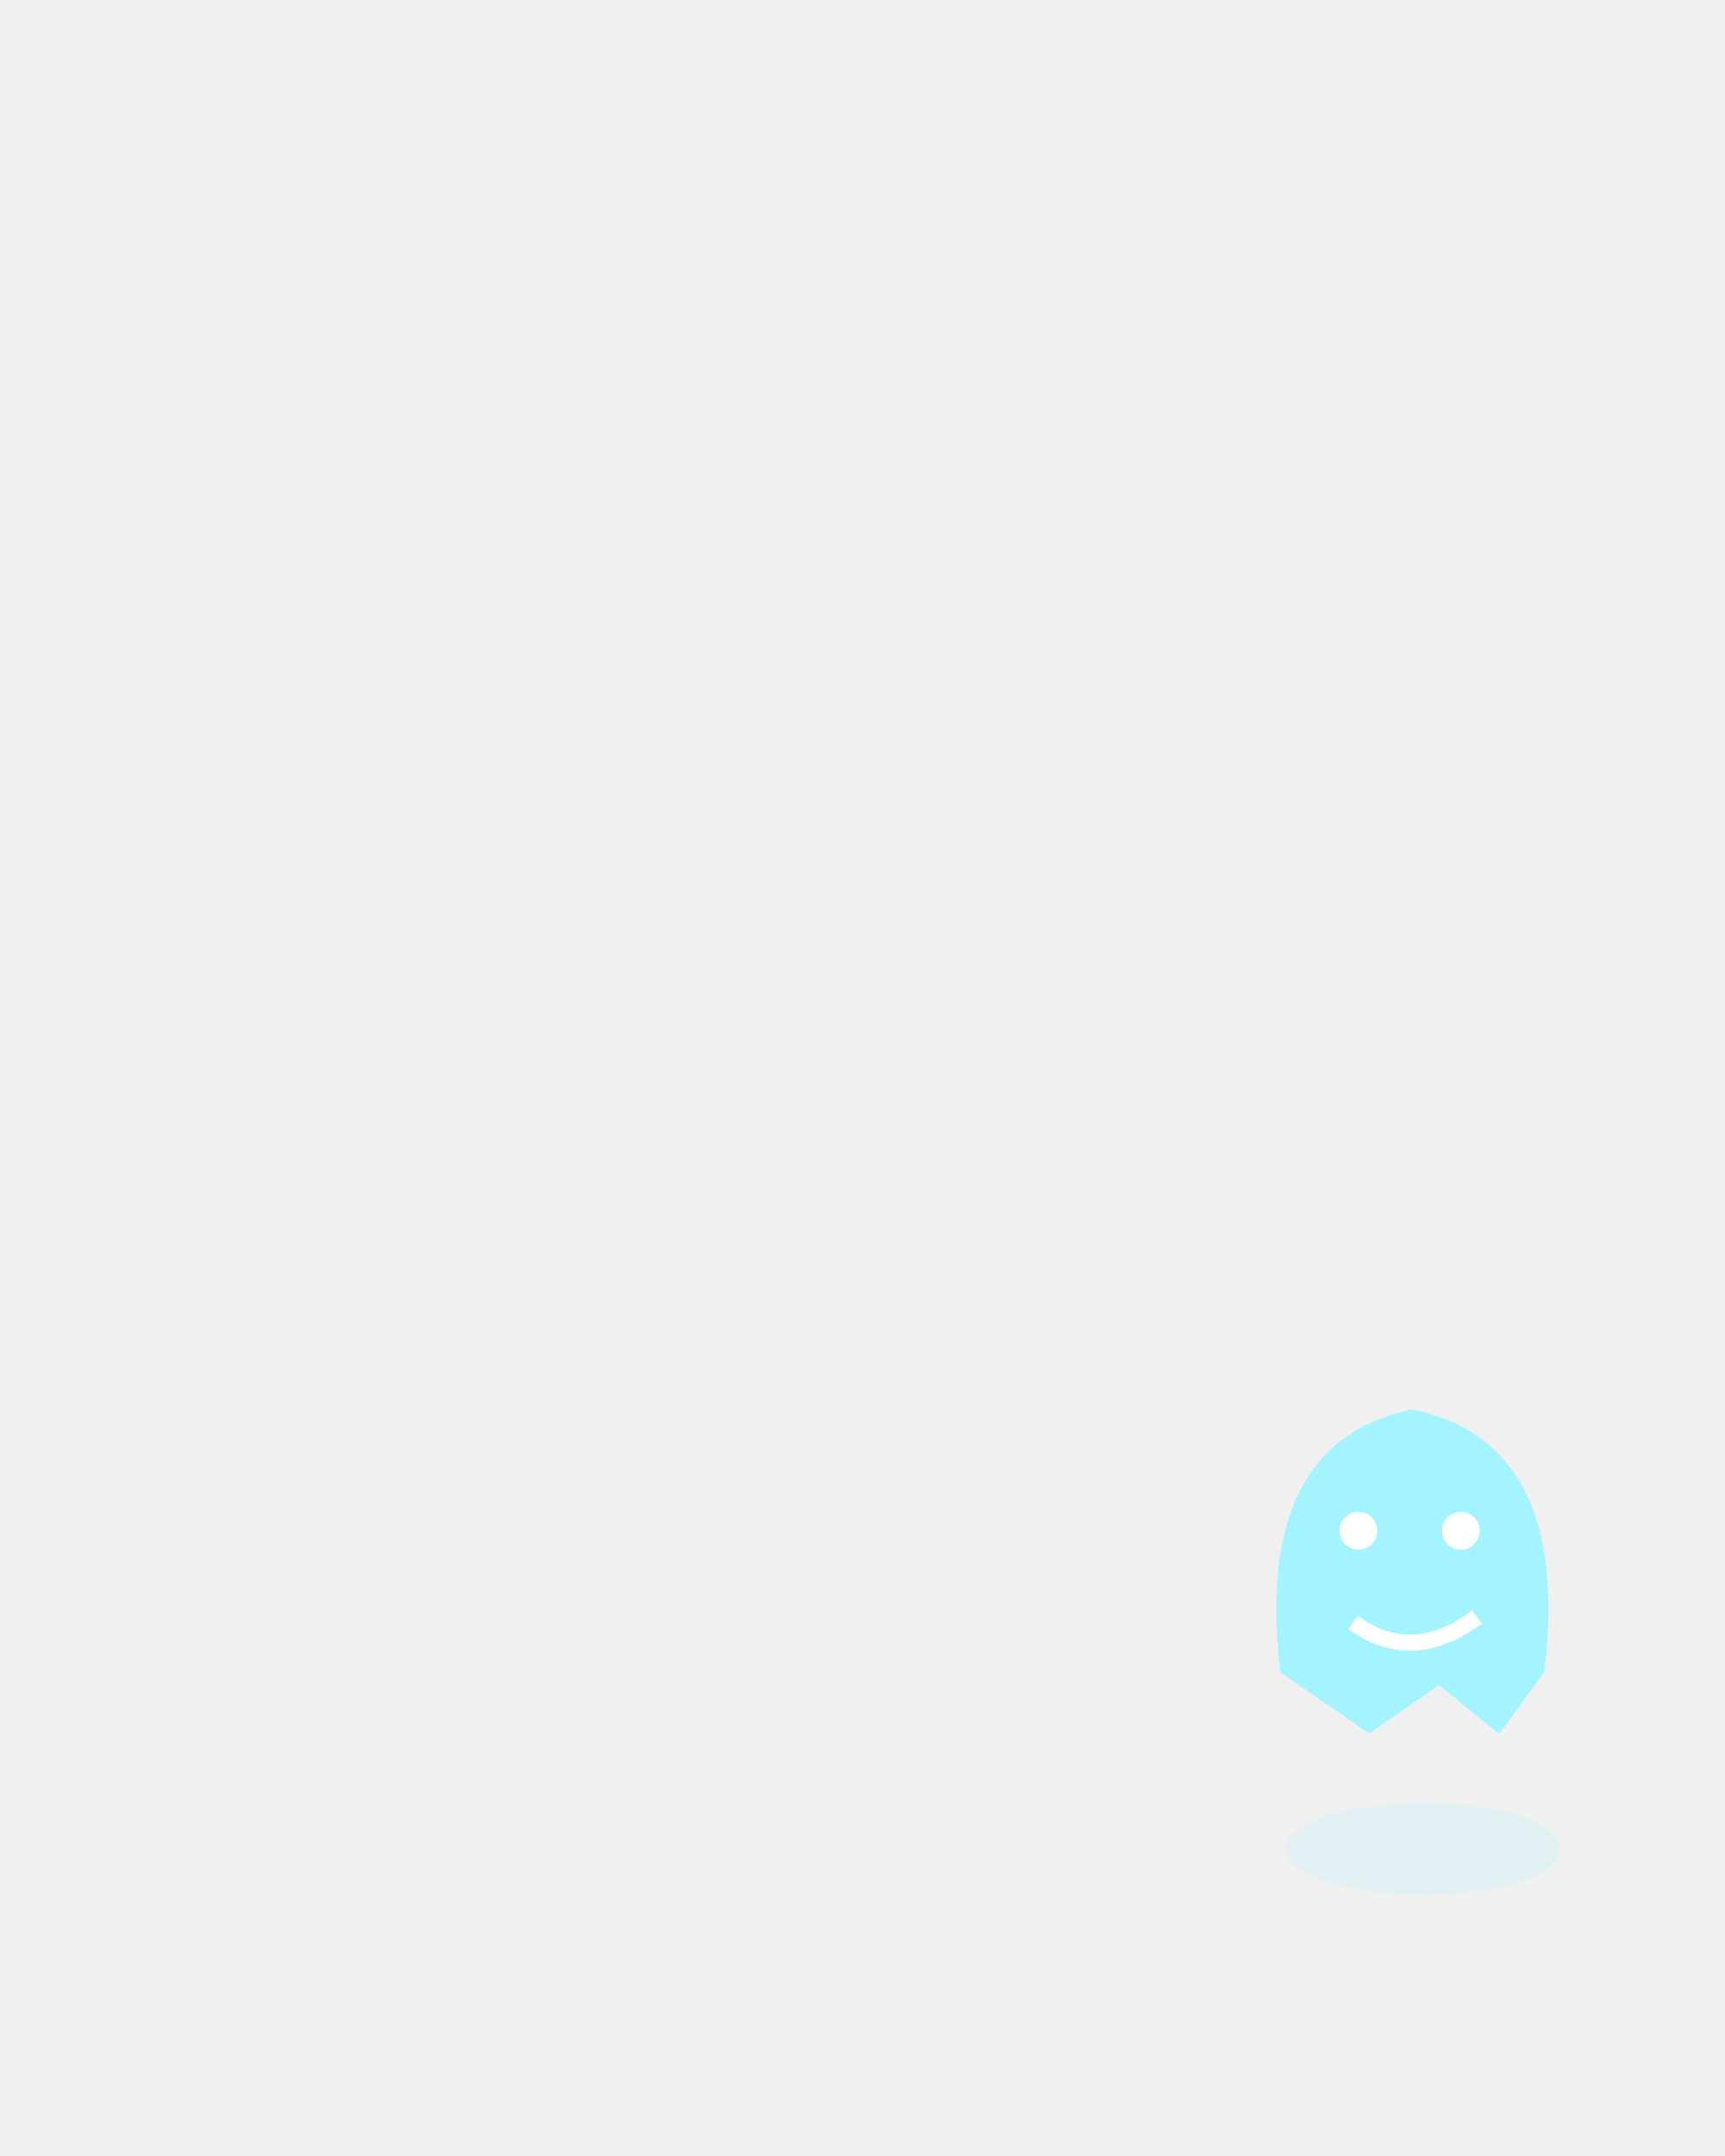
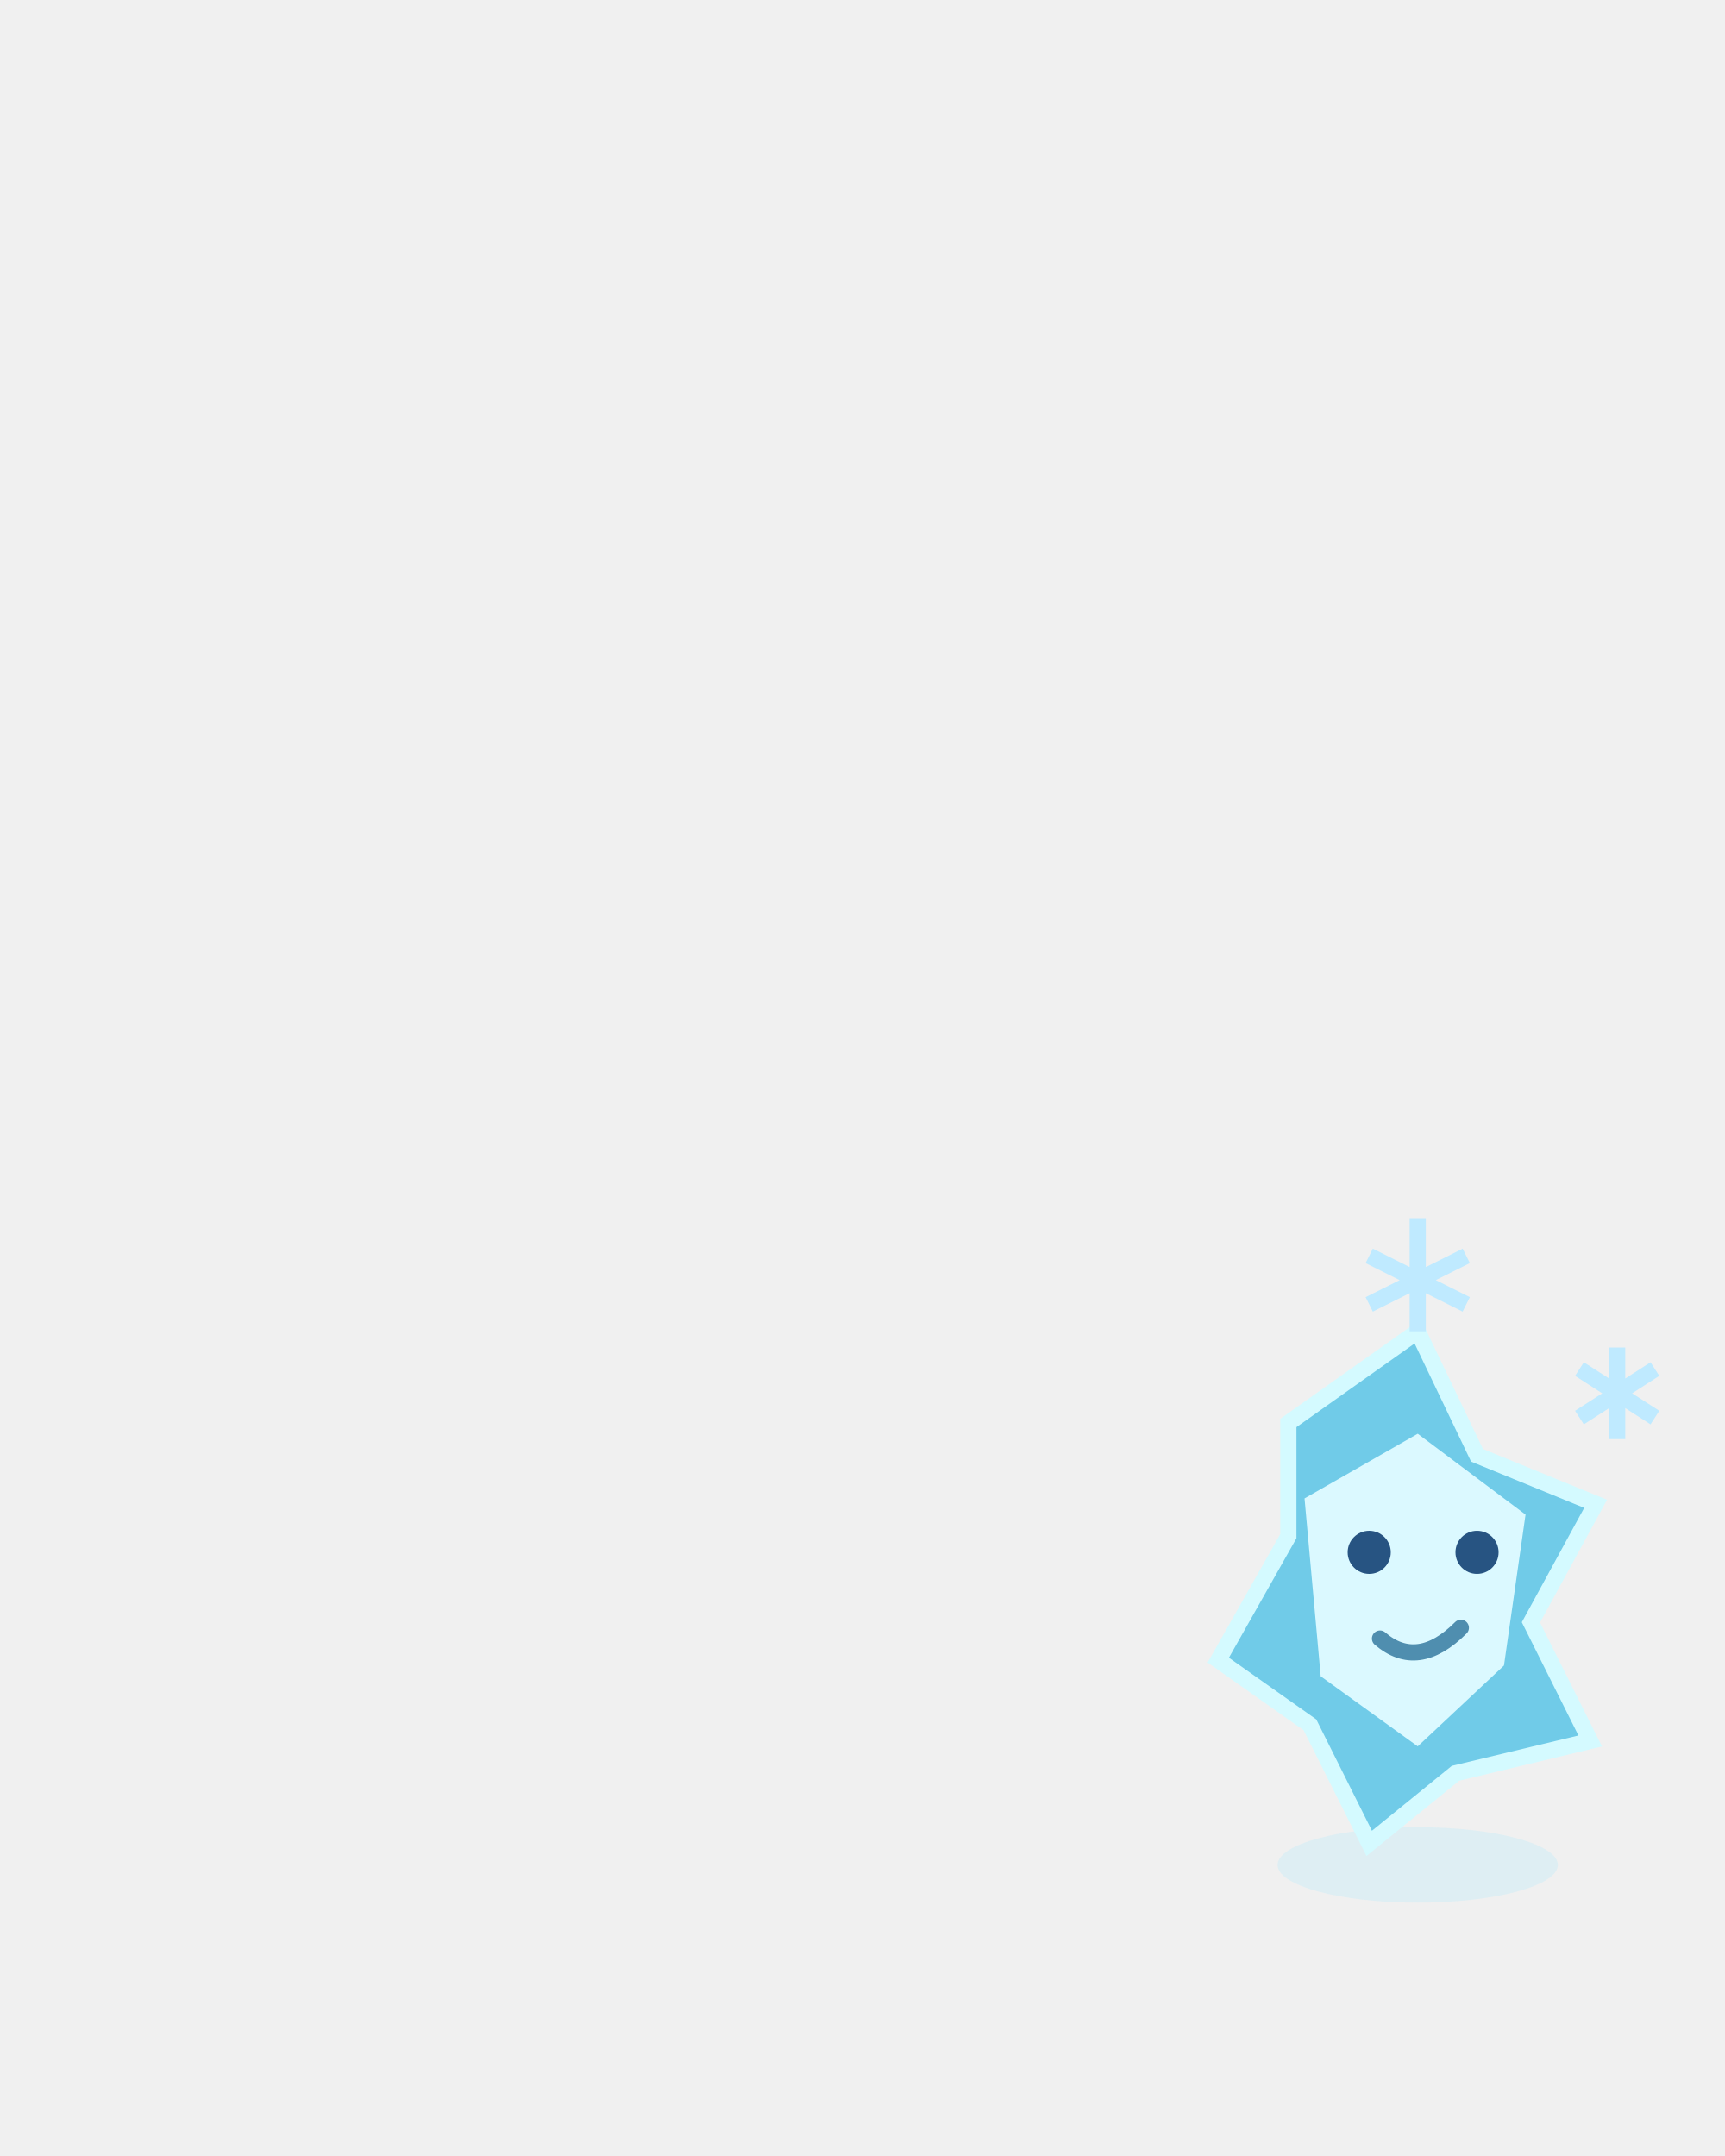
<svg xmlns="http://www.w3.org/2000/svg" viewBox="0 0 320 400" role="img" aria-label="Snow Sprite">
-   <g fill="#a4f4ff" stroke="#a4f4ff" stroke-linejoin="round">
-     <ellipse cx="264" cy="343" rx="25" ry="8" fill="#a4f4ff" opacity=".2" />
-     <g>
-       <path d="M238 310 Q233 268 262 262 Q291 268 286 310 L278 321 L267 312 L254 321Z" />
-       <circle cx="252" cy="284" r="4" fill="#fff" />
-       <circle cx="271" cy="284" r="4" fill="#fff" />
-       <path d="M251 301 Q262 309 274 300" fill="none" stroke="#fff" stroke-width="3" />
-     </g>
-   </g>
+   <ellipse cx="263" cy="346" rx="26" ry="7" fill="#9debff36" />
+   <path d="M263 247 L274 270 L296 279 L284 301 L295 323 L270 329 L254 342 L243 320 L226 308 L239 285 L239 264Z" fill="#70cbe8" stroke="#d4faff" stroke-width="3" />
+   <path d="M242 278 L263 266 L283 281 L279 309 L263 324 L245 311Z" fill="#dbf9ff" />
+   <circle cx="254" cy="288" r="4" fill="#275482" />
+   <circle cx="274" cy="288" r="4" fill="#275482" />
+   <path d="M256 304 Q263 310 271 302" fill="none" stroke="#4f8eaf" stroke-width="3" stroke-linecap="round" />
+   <path d="M263 226 V247 M254 233 L272 242 M272 233 L254 242 M300 250 V267 M293 254 L307 263 M307 254 L293 263" stroke="#bfeaff" stroke-width="3" />
</svg>
